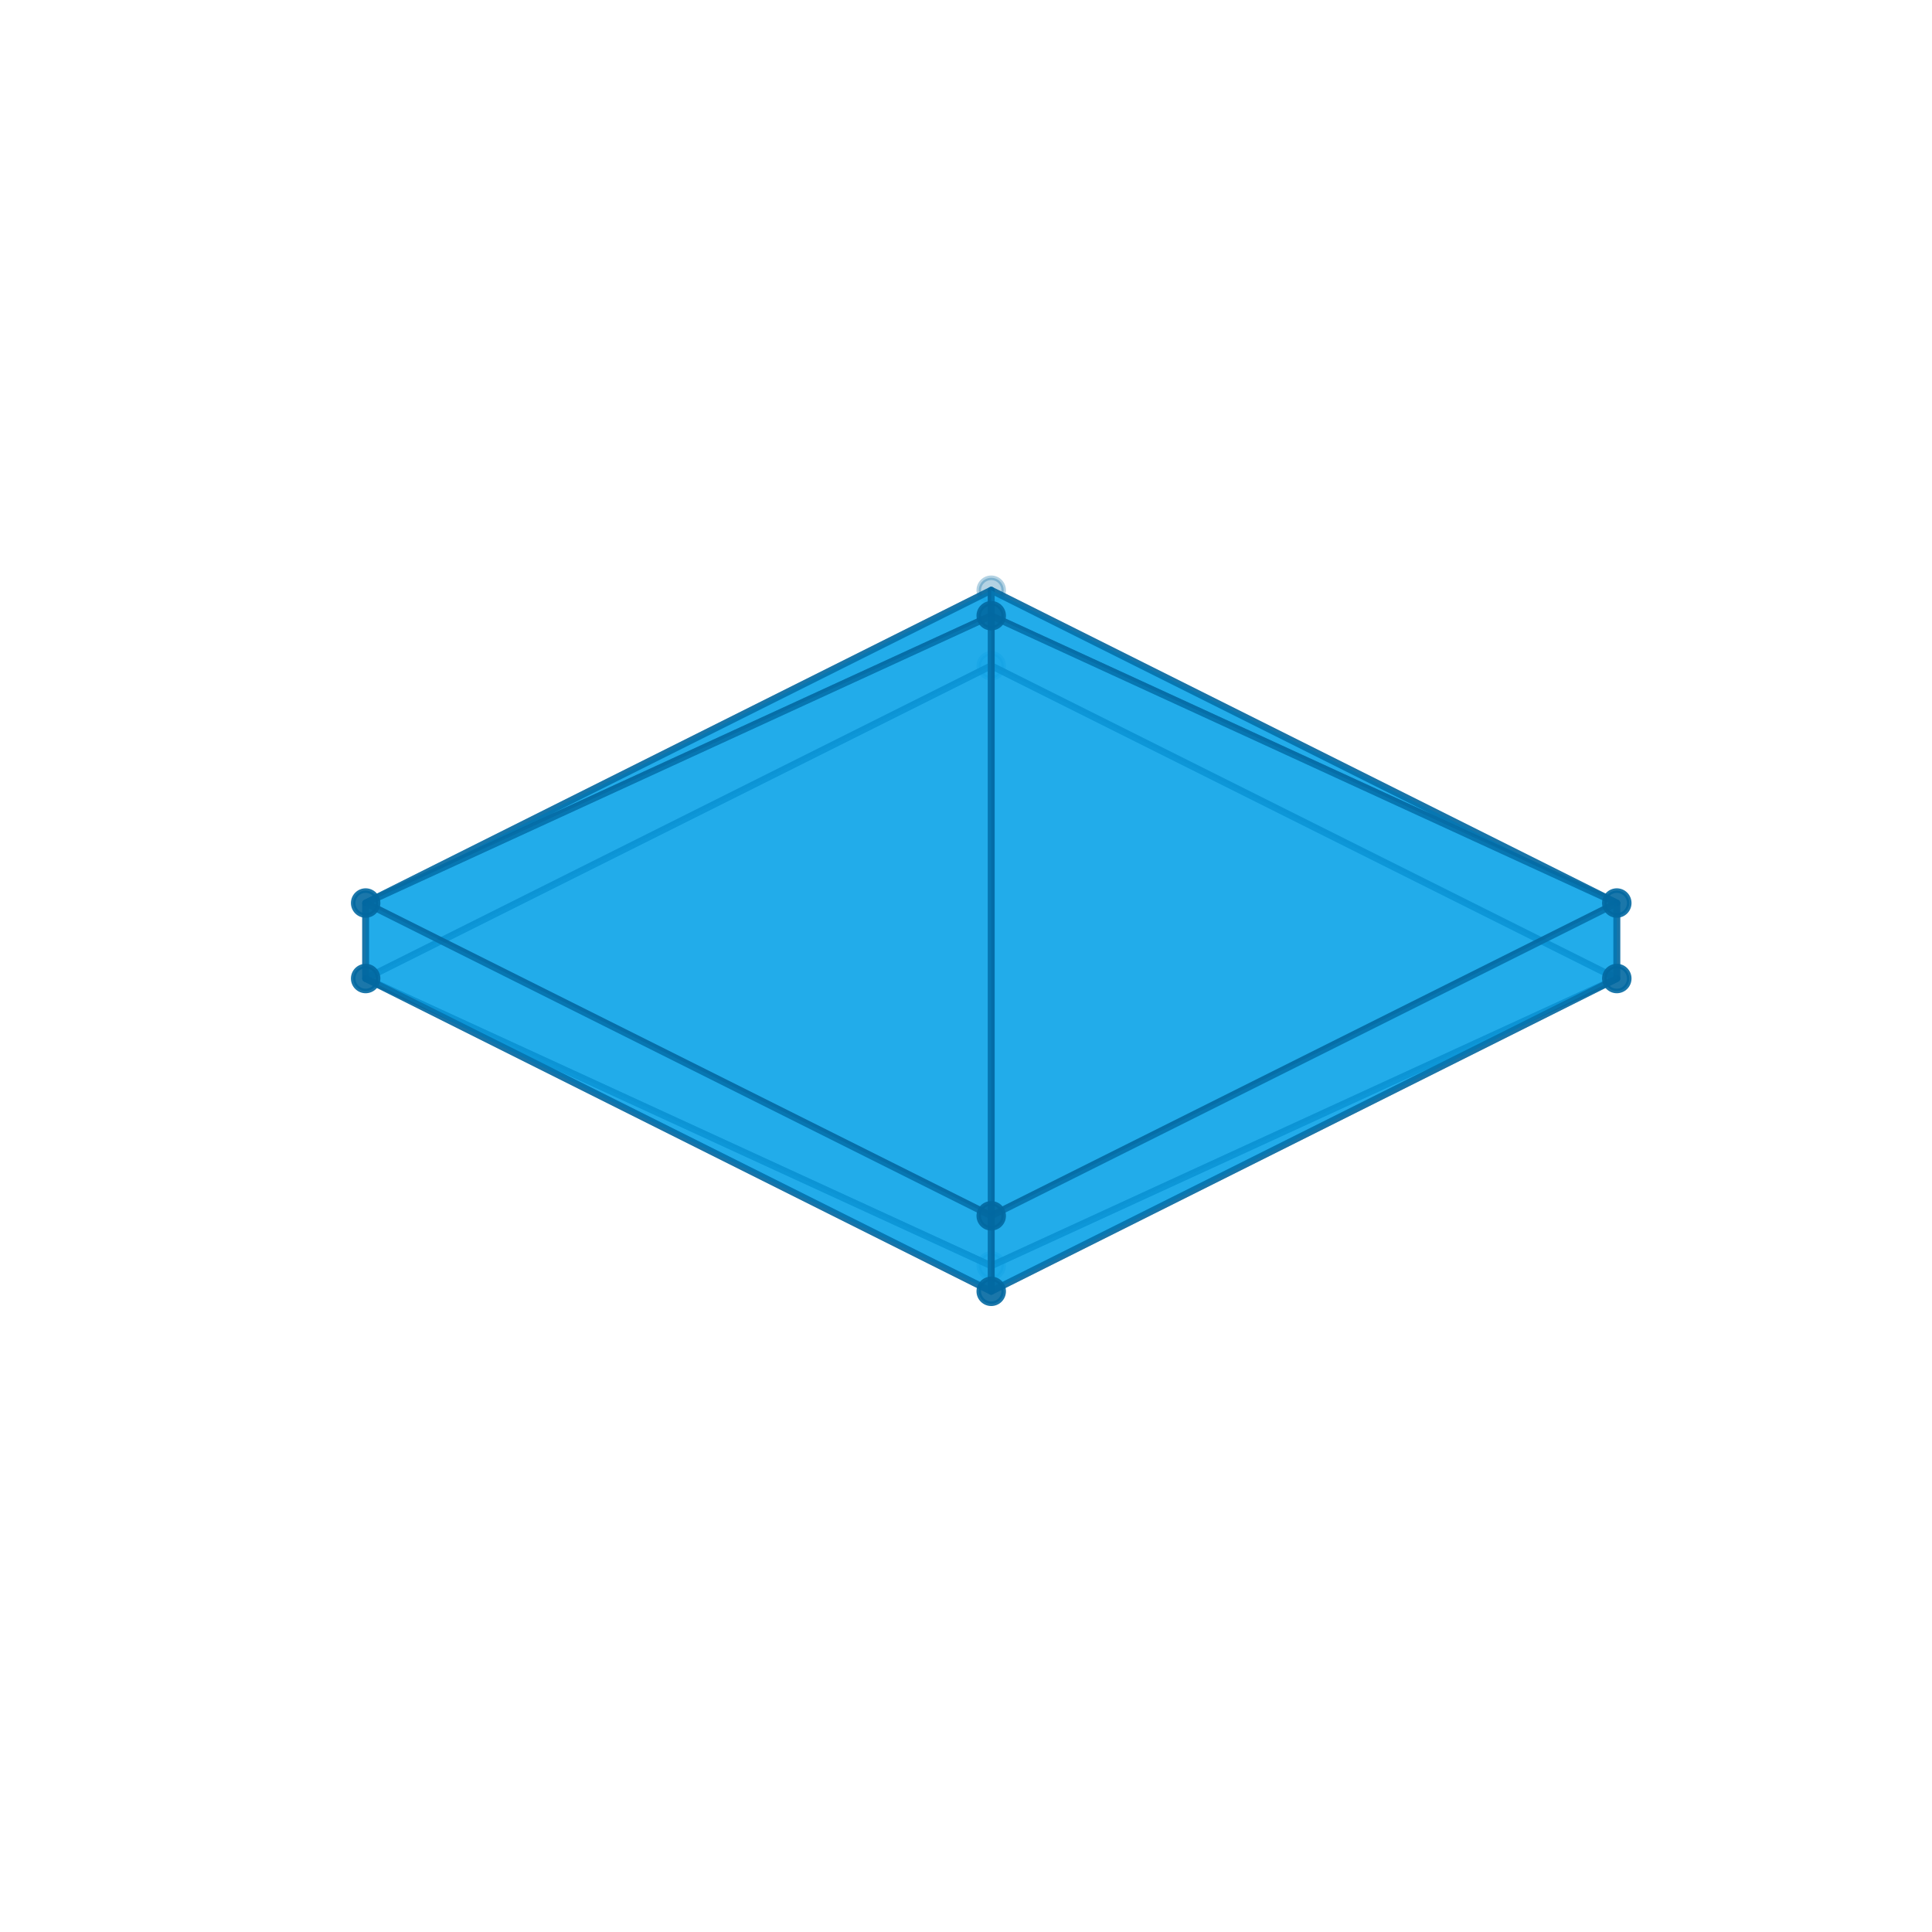
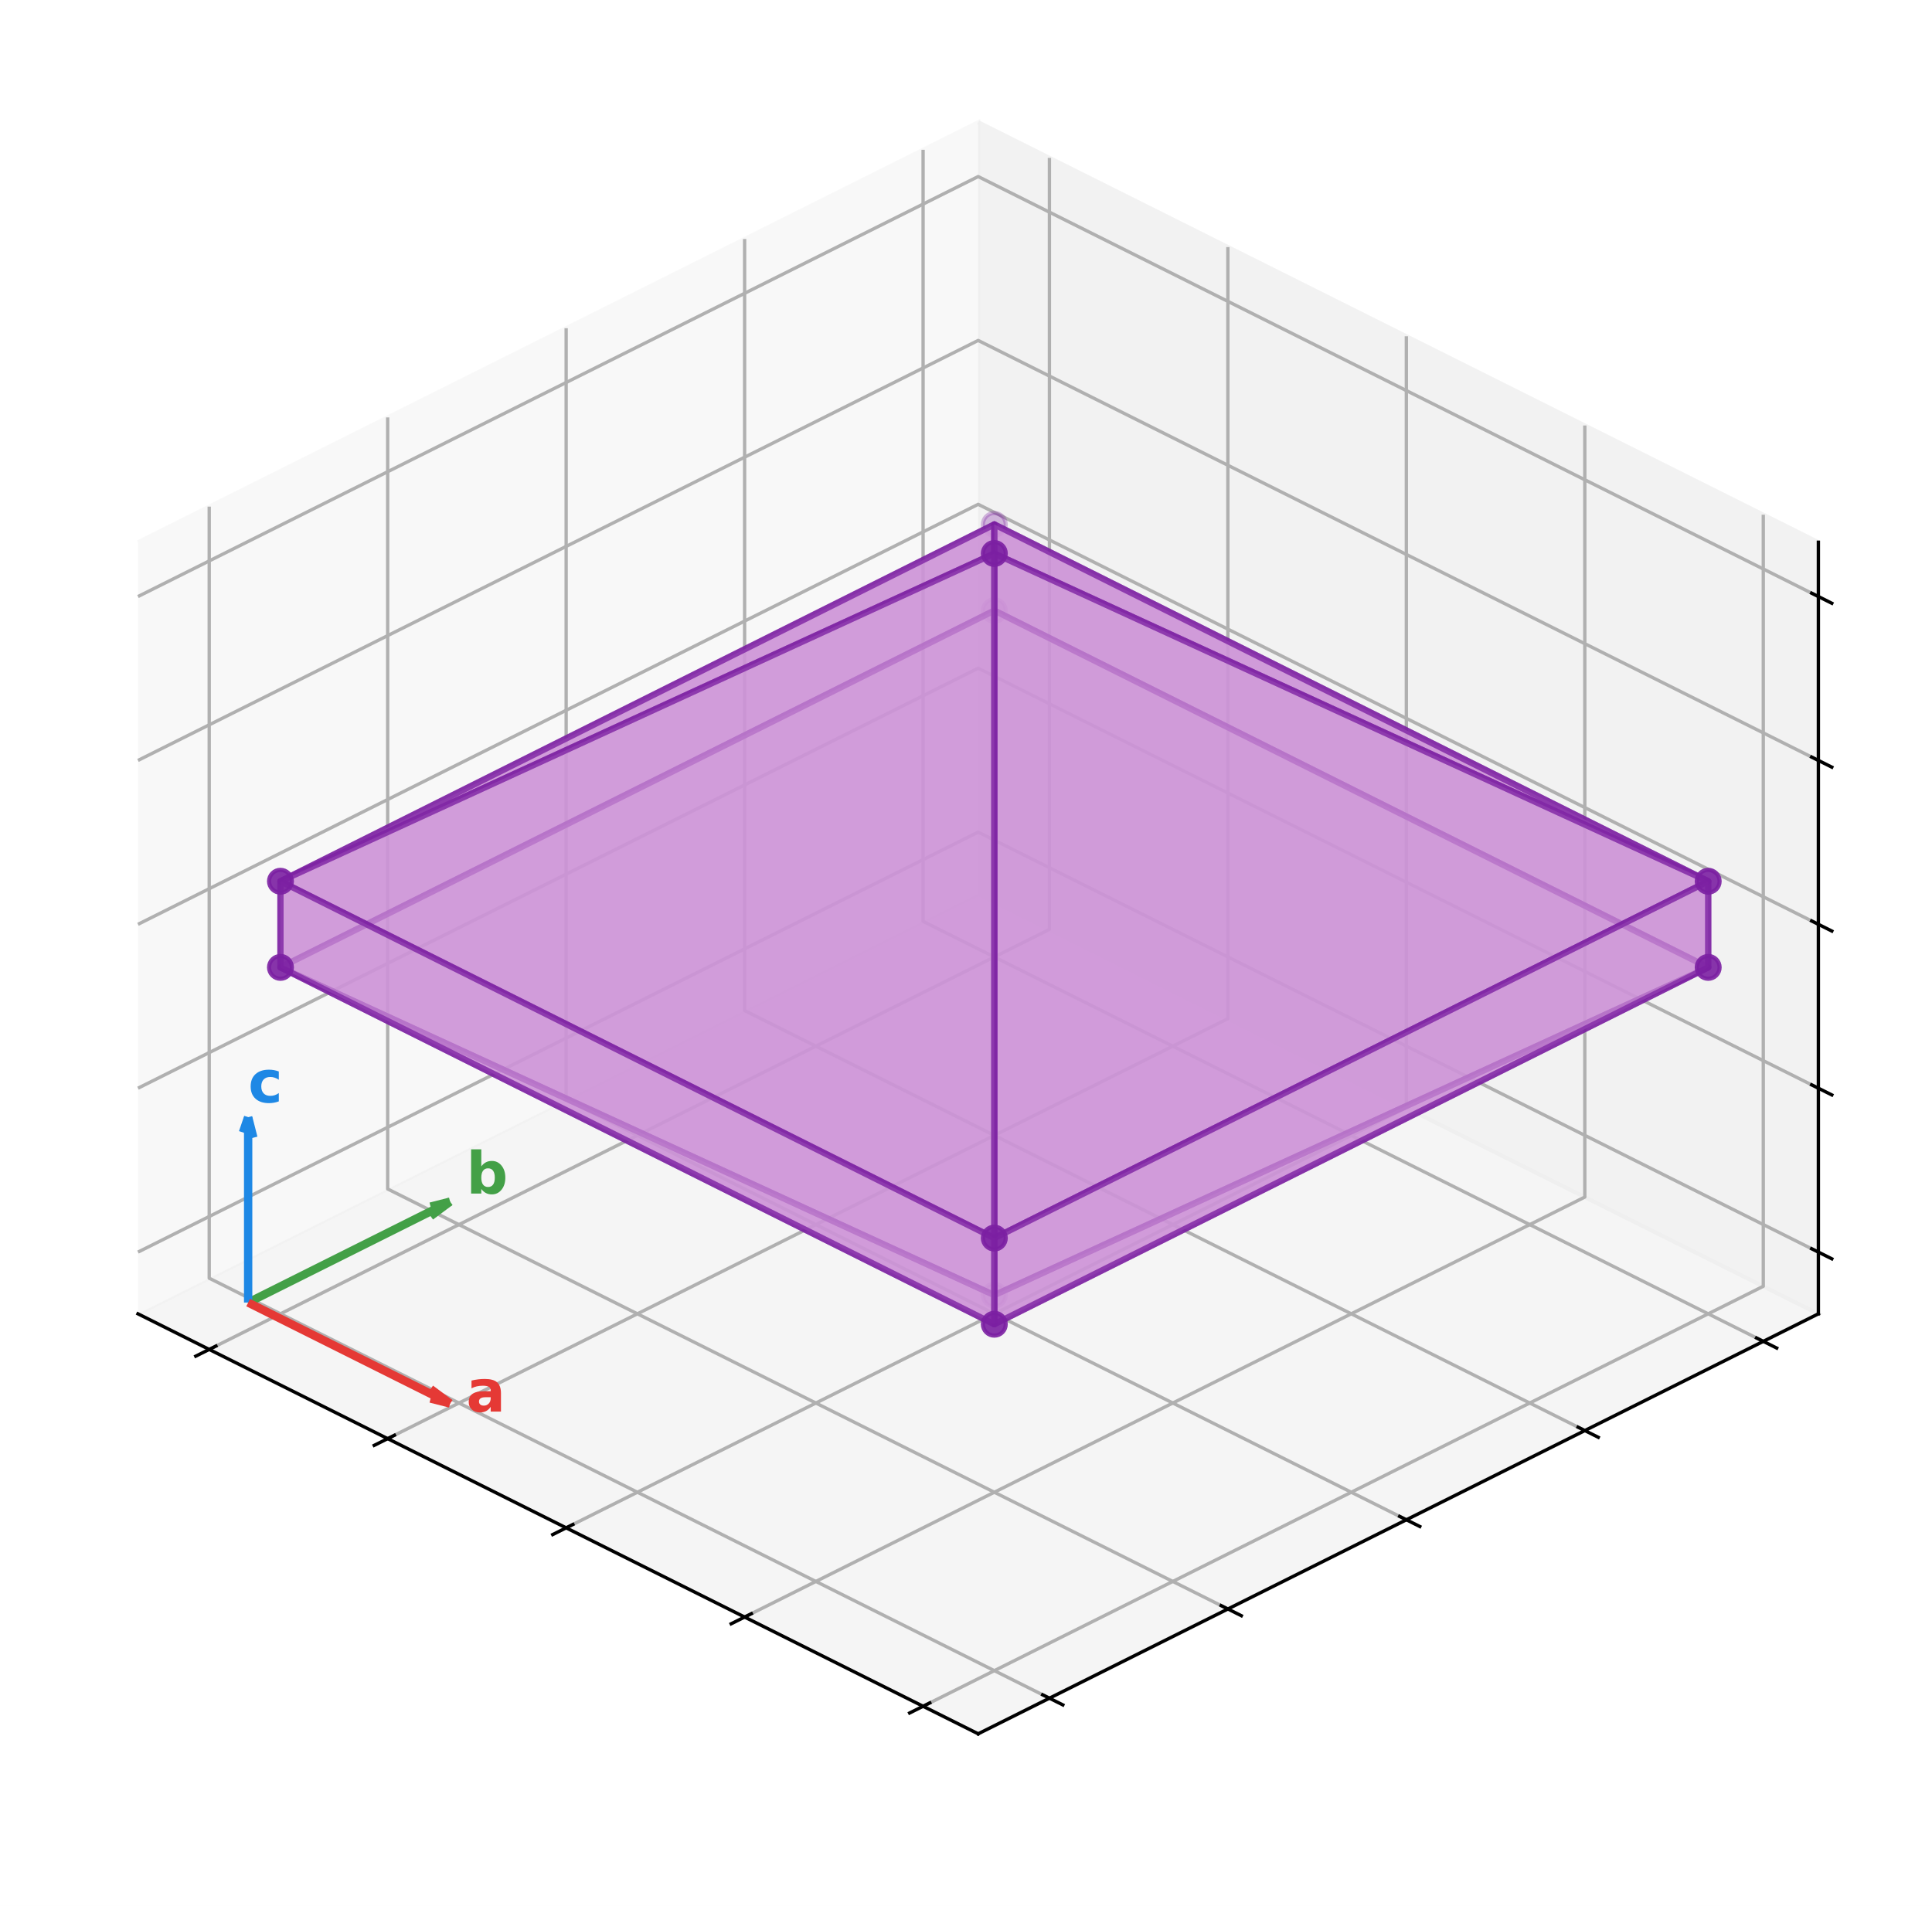
- <svg xmlns="http://www.w3.org/2000/svg" xmlns:xlink="http://www.w3.org/1999/xlink" width="424.8pt" height="424.8pt" viewBox="0 0 424.8 424.8" version="1.1">
+ <svg xmlns="http://www.w3.org/2000/svg" xmlns:xlink="http://www.w3.org/1999/xlink" width="464.059pt" height="457.92pt" viewBox="0 0 464.059 457.92" version="1.1">
  <defs>
    <style type="text/css">*{stroke-linejoin: round; stroke-linecap: butt}</style>
  </defs>
  <g id="figure_1">
    <g id="patch_1">
-       <path d="M 0 424.8  L 424.8 424.8  L 424.8 0  L 0 0  z " style="fill: #ffffff" />
+       <path d="M 0 457.92  L 464.059 457.92  L 464.059 0  L 0 0  z " style="fill: #ffffff" />
    </g>
    <g id="patch_2">
-       <path d="M 7.2 417.6  L 417.6 417.6  L 417.6 7.2  L 7.2 7.2  z " style="fill: #ffffff" />
+       <path d="M 7.2 450.72  L 450.72 450.72  L 450.72 7.2  L 7.2 7.2  z " style="fill: #ffffff" />
+     </g>
+     <g id="pane3d_1">
+       <g id="patch_3">
+         <path d="M 33.141 315.655  L 234.954 214.749  L 234.954 29.372  L 33.141 130.278  " style="fill: #f2f2f2; opacity: 0.5; stroke: #f2f2f2; stroke-linejoin: miter" />
+       </g>
+     </g>
+     <g id="pane3d_2">
+       <g id="patch_4">
+         <path d="M 234.954 214.749  L 436.766 315.655  L 436.766 130.278  L 234.954 29.372  " style="fill: #e6e6e6; opacity: 0.5; stroke: #e6e6e6; stroke-linejoin: miter" />
+       </g>
+     </g>
+     <g id="pane3d_3">
+       <g id="patch_5">
+         <path d="M 33.141 315.655  L 234.954 416.561  L 436.766 315.655  L 234.954 214.749  " style="fill: #ececec; opacity: 0.5; stroke: #ececec; stroke-linejoin: miter" />
+       </g>
+     </g>
+     <g id="grid3d_1">
+       <g id="Line3DCollection_1">
+         <path d="M 50.253 324.211  L 252.065 223.305  L 252.065 37.928  " style="fill: none; stroke: #b0b0b0; stroke-width: 0.8" />
+         <path d="M 93.12 345.644  L 294.932 244.738  L 294.932 59.362  " style="fill: none; stroke: #b0b0b0; stroke-width: 0.8" />
+         <path d="M 135.987 367.078  L 337.8 266.172  L 337.8 80.795  " style="fill: none; stroke: #b0b0b0; stroke-width: 0.8" />
+         <path d="M 178.854 388.511  L 380.667 287.605  L 380.667 102.229  " style="fill: none; stroke: #b0b0b0; stroke-width: 0.8" />
+         <path d="M 221.722 409.945  L 423.534 309.039  L 423.534 123.662  " style="fill: none; stroke: #b0b0b0; stroke-width: 0.8" />
+       </g>
+     </g>
+     <g id="grid3d_2">
+       <g id="Line3DCollection_2">
+         <path d="M 50.253 121.722  L 50.253 307.099  L 252.065 408.005  " style="fill: none; stroke: #b0b0b0; stroke-width: 0.8" />
+         <path d="M 93.12 100.289  L 93.12 285.665  L 294.932 386.571  " style="fill: none; stroke: #b0b0b0; stroke-width: 0.8" />
+         <path d="M 135.987 78.855  L 135.987 264.232  L 337.8 365.138  " style="fill: none; stroke: #b0b0b0; stroke-width: 0.8" />
+         <path d="M 178.854 57.422  L 178.854 242.798  L 380.667 343.704  " style="fill: none; stroke: #b0b0b0; stroke-width: 0.8" />
+         <path d="M 221.722 35.988  L 221.722 221.365  L 423.534 322.271  " style="fill: none; stroke: #b0b0b0; stroke-width: 0.8" />
+       </g>
+     </g>
+     <g id="grid3d_3">
+       <g id="Line3DCollection_3">
+         <path d="M 436.766 300.827  L 234.954 199.921  L 33.141 300.827  " style="fill: none; stroke: #b0b0b0; stroke-width: 0.8" />
+         <path d="M 436.766 261.451  L 234.954 160.545  L 33.141 261.451  " style="fill: none; stroke: #b0b0b0; stroke-width: 0.8" />
+         <path d="M 436.766 222.076  L 234.954 121.169  L 33.141 222.076  " style="fill: none; stroke: #b0b0b0; stroke-width: 0.8" />
+         <path d="M 436.766 182.7  L 234.954 81.794  L 33.141 182.7  " style="fill: none; stroke: #b0b0b0; stroke-width: 0.8" />
+         <path d="M 436.766 143.324  L 234.954 42.418  L 33.141 143.324  " style="fill: none; stroke: #b0b0b0; stroke-width: 0.8" />
+       </g>
+     </g>
+     <g id="axis3d_1">
+       <g id="line2d_1">
+         <path d="M 33.141 315.655  L 234.954 416.561  " style="fill: none; stroke: #000000; stroke-width: 0.8; stroke-linecap: square" />
+       </g>
+       <g id="xtick_1">
+         <g id="line2d_2">
+           <path d="M 51.868 323.403  L 47.024 325.825  " style="fill: none; stroke: #000000; stroke-width: 0.8; stroke-linecap: square" />
+         </g>
+       </g>
+       <g id="xtick_2">
+         <g id="line2d_3">
+           <path d="M 94.735 344.837  L 89.891 347.259  " style="fill: none; stroke: #000000; stroke-width: 0.8; stroke-linecap: square" />
+         </g>
+       </g>
+       <g id="xtick_3">
+         <g id="line2d_4">
+           <path d="M 137.602 366.27  L 132.758 368.692  " style="fill: none; stroke: #000000; stroke-width: 0.8; stroke-linecap: square" />
+         </g>
+       </g>
+       <g id="xtick_4">
+         <g id="line2d_5">
+           <path d="M 180.469 387.704  L 175.625 390.126  " style="fill: none; stroke: #000000; stroke-width: 0.8; stroke-linecap: square" />
+         </g>
+       </g>
+       <g id="xtick_5">
+         <g id="line2d_6">
+           <path d="M 223.336 409.137  L 218.493 411.559  " style="fill: none; stroke: #000000; stroke-width: 0.8; stroke-linecap: square" />
+         </g>
+       </g>
+     </g>
+     <g id="axis3d_2">
+       <g id="line2d_7">
+         <path d="M 436.766 315.655  L 234.954 416.561  " style="fill: none; stroke: #000000; stroke-width: 0.8; stroke-linecap: square" />
+       </g>
+       <g id="xtick_6">
+         <g id="line2d_8">
+           <path d="M 250.451 407.197  L 255.294 409.619  " style="fill: none; stroke: #000000; stroke-width: 0.8; stroke-linecap: square" />
+         </g>
+       </g>
+       <g id="xtick_7">
+         <g id="line2d_9">
+           <path d="M 293.318 385.764  L 298.161 388.186  " style="fill: none; stroke: #000000; stroke-width: 0.8; stroke-linecap: square" />
+         </g>
+       </g>
+       <g id="xtick_8">
+         <g id="line2d_10">
+           <path d="M 336.185 364.33  L 341.028 366.752  " style="fill: none; stroke: #000000; stroke-width: 0.8; stroke-linecap: square" />
+         </g>
+       </g>
+       <g id="xtick_9">
+         <g id="line2d_11">
+           <path d="M 379.052 342.897  L 383.896 345.319  " style="fill: none; stroke: #000000; stroke-width: 0.8; stroke-linecap: square" />
+         </g>
+       </g>
+       <g id="xtick_10">
+         <g id="line2d_12">
+           <path d="M 421.919 321.463  L 426.763 323.885  " style="fill: none; stroke: #000000; stroke-width: 0.8; stroke-linecap: square" />
+         </g>
+       </g>
+     </g>
+     <g id="axis3d_3">
+       <g id="line2d_13">
+         <path d="M 436.766 315.655  L 436.766 130.278  " style="fill: none; stroke: #000000; stroke-width: 0.8; stroke-linecap: square" />
+       </g>
+       <g id="xtick_11">
+         <g id="line2d_14">
+           <path d="M 435.151 300.02  L 439.995 302.442  " style="fill: none; stroke: #000000; stroke-width: 0.8; stroke-linecap: square" />
+         </g>
+       </g>
+       <g id="xtick_12">
+         <g id="line2d_15">
+           <path d="M 435.151 260.644  L 439.995 263.066  " style="fill: none; stroke: #000000; stroke-width: 0.8; stroke-linecap: square" />
+         </g>
+       </g>
+       <g id="xtick_13">
+         <g id="line2d_16">
+           <path d="M 435.151 221.268  L 439.995 223.69  " style="fill: none; stroke: #000000; stroke-width: 0.8; stroke-linecap: square" />
+         </g>
+       </g>
+       <g id="xtick_14">
+         <g id="line2d_17">
+           <path d="M 435.151 181.892  L 439.995 184.314  " style="fill: none; stroke: #000000; stroke-width: 0.8; stroke-linecap: square" />
+         </g>
+       </g>
+       <g id="xtick_15">
+         <g id="line2d_18">
+           <path d="M 435.151 142.516  L 439.995 144.938  " style="fill: none; stroke: #000000; stroke-width: 0.8; stroke-linecap: square" />
+         </g>
+       </g>
    </g>
    <g id="axes_1">
+       <g id="Line3DCollection_4">
+         <path d="M 108.104 288.706  L 59.605 312.955  " clip-path="url(#pf429164db4)" style="fill: none; stroke: #43a047; stroke-width: 2" />
+         <path d="M 108.104 288.706  L 103.419 292.201  " clip-path="url(#pf429164db4)" style="fill: none; stroke: #43a047; stroke-width: 2" />
+         <path d="M 108.104 288.706  L 103.419 289.895  " clip-path="url(#pf429164db4)" style="fill: none; stroke: #43a047; stroke-width: 2" />
+       </g>
+       <g id="text_1">
+         <g style="fill: #e53935" transform="translate(111.9838 339.1442) scale(0.14 -0.14)">
+           <defs>
+             <path id="DejaVuSans-Bold-61" d="M 2106 1575  Q 1756 1575 1579 1456  Q 1403 1338 1403 1106  Q 1403 894 1545 773  Q 1688 653 1941 653  Q 2256 653 2472 879  Q 2688 1106 2688 1447  L 2688 1575  L 2106 1575  z M 3816 1997  L 3816 0  L 2688 0  L 2688 519  Q 2463 200 2181 54  Q 1900 -91 1497 -91  Q 953 -91 614 226  Q 275 544 275 1050  Q 275 1666 698 1953  Q 1122 2241 2028 2241  L 2688 2241  L 2688 2328  Q 2688 2594 2478 2717  Q 2269 2841 1825 2841  Q 1466 2841 1156 2769  Q 847 2697 581 2553  L 581 3406  Q 941 3494 1303 3539  Q 1666 3584 2028 3584  Q 2975 3584 3395 3211  Q 3816 2838 3816 1997  z " transform="scale(0.015625)" />
+           </defs>
+           <use xlink:href="#DejaVuSans-Bold-61" />
+         </g>
+       </g>
+       <g id="text_2">
+         <g style="fill: #43a047" transform="translate(111.9838 286.7657) scale(0.14 -0.14)">
+           <defs>
+             <path id="DejaVuSans-Bold-62" d="M 2400 722  Q 2759 722 2948 984  Q 3138 1247 3138 1747  Q 3138 2247 2948 2509  Q 2759 2772 2400 2772  Q 2041 2772 1848 2508  Q 1656 2244 1656 1747  Q 1656 1250 1848 986  Q 2041 722 2400 722  z M 1656 2988  Q 1888 3294 2169 3439  Q 2450 3584 2816 3584  Q 3463 3584 3878 3070  Q 4294 2556 4294 1747  Q 4294 938 3878 423  Q 3463 -91 2816 -91  Q 2450 -91 2169 54  Q 1888 200 1656 506  L 1656 0  L 538 0  L 538 4863  L 1656 4863  L 1656 2988  z " transform="scale(0.015625)" />
+           </defs>
+           <use xlink:href="#DejaVuSans-Bold-62" />
+         </g>
+       </g>
+       <g id="text_3">
+         <g style="fill: #1e88e5" transform="translate(59.60542 264.8423) scale(0.14 -0.14)">
+           <defs>
+             <path id="DejaVuSans-Bold-63" d="M 3366 3391  L 3366 2478  Q 3138 2634 2908 2709  Q 2678 2784 2431 2784  Q 1963 2784 1702 2511  Q 1441 2238 1441 1747  Q 1441 1256 1702 982  Q 1963 709 2431 709  Q 2694 709 2930 787  Q 3166 866 3366 1019  L 3366 103  Q 3103 6 2833 -42  Q 2563 -91 2291 -91  Q 1344 -91 809 395  Q 275 881 275 1747  Q 275 2613 809 3098  Q 1344 3584 2291 3584  Q 2566 3584 2833 3536  Q 3100 3488 3366 3391  z " transform="scale(0.015625)" />
+           </defs>
+           <use xlink:href="#DejaVuSans-Bold-63" />
+         </g>
+       </g>
      <g id="Path3DCollection_1">
        <defs>
-           <path id="C0_0_86a75da778" d="M 0 2.739  C 0.726 2.739 1.423 2.45 1.936 1.936  C 2.45 1.423 2.739 0.726 2.739 -0  C 2.739 -0.726 2.45 -1.423 1.936 -1.936  C 1.423 -2.45 0.726 -2.739 0 -2.739  C -0.726 -2.739 -1.423 -2.45 -1.936 -1.936  C -2.45 -1.423 -2.739 -0.726 -2.739 0  C -2.739 0.726 -2.45 1.423 -1.936 1.936  C -1.423 2.45 -0.726 2.739 0 2.739  z " />
+           <path id="C0_0_be00549d36" d="M 0 2.739  C 0.726 2.739 1.423 2.45 1.936 1.936  C 2.45 1.423 2.739 0.726 2.739 -0  C 2.739 -0.726 2.45 -1.423 1.936 -1.936  C 1.423 -2.45 0.726 -2.739 0 -2.739  C -0.726 -2.739 -1.423 -2.45 -1.936 -1.936  C -2.45 -1.423 -2.739 -0.726 -2.739 0  C -2.739 0.726 -2.45 1.423 -1.936 1.936  C -1.423 2.45 -0.726 2.739 0 2.739  z " />
        </defs>
-         <g clip-path="url(#pfe44b342c2)">
-           <use xlink:href="#C0_0_86a75da778" x="217.946" y="146.379" style="fill: #0369a1; fill-opacity: 0.3; stroke: #0369a1; stroke-opacity: 0.3" />
-         </g>
-         <g clip-path="url(#pfe44b342c2)">
-           <use xlink:href="#C0_0_86a75da778" x="217.946" y="129.781" style="fill: #0369a1; fill-opacity: 0.3; stroke: #0369a1; stroke-opacity: 0.3" />
-         </g>
-         <g clip-path="url(#pfe44b342c2)">
-           <use xlink:href="#C0_0_86a75da778" x="217.946" y="278.326" style="fill: #0369a1; fill-opacity: 0.3; stroke: #0369a1; stroke-opacity: 0.3" />
-         </g>
+         <g clip-path="url(#pf429164db4)">
+           <use xlink:href="#C0_0_be00549d36" x="238.833" y="146.687" style="fill: #7b1fa2; fill-opacity: 0.3; stroke: #7b1fa2; stroke-opacity: 0.3" />
+         </g>
+         <g clip-path="url(#pf429164db4)">
+           <use xlink:href="#C0_0_be00549d36" x="238.833" y="125.996" style="fill: #7b1fa2; fill-opacity: 0.3; stroke: #7b1fa2; stroke-opacity: 0.3" />
+         </g>
+         <g clip-path="url(#pf429164db4)">
+           <use xlink:href="#C0_0_be00549d36" x="238.833" y="311.173" style="fill: #7b1fa2; fill-opacity: 0.3; stroke: #7b1fa2; stroke-opacity: 0.3" />
+         </g>
+       </g>
+       <g id="Line3DCollection_5">
+         <path d="M 59.605 268.406  L 59.605 312.955  " clip-path="url(#pf429164db4)" style="fill: none; stroke: #1e88e5; stroke-width: 2" />
+         <path d="M 59.605 268.406  L 58.35 272.082  " clip-path="url(#pf429164db4)" style="fill: none; stroke: #1e88e5; stroke-width: 2" />
+         <path d="M 59.605 268.406  L 60.861 273.337  " clip-path="url(#pf429164db4)" style="fill: none; stroke: #1e88e5; stroke-width: 2" />
+       </g>
+       <g id="Line3DCollection_6">
+         <path d="M 108.104 337.204  L 59.605 312.955  " clip-path="url(#pf429164db4)" style="fill: none; stroke: #e53935; stroke-width: 2" />
+         <path d="M 108.104 337.204  L 103.419 336.015  " clip-path="url(#pf429164db4)" style="fill: none; stroke: #e53935; stroke-width: 2" />
+         <path d="M 108.104 337.204  L 103.419 333.709  " clip-path="url(#pf429164db4)" style="fill: none; stroke: #e53935; stroke-width: 2" />
      </g>
      <g id="Poly3DCollection_1">
-         <path d="M 217.946 146.379  L 217.946 129.781  L 355.494 198.555  L 355.494 215.153  z " clip-path="url(#pfe44b342c2)" style="fill: #0ea5e9; fill-opacity: 0.7; stroke: #0369a1; stroke-opacity: 0.7; stroke-width: 1.5" />
-         <path d="M 217.946 129.781  L 217.946 146.379  L 80.398 215.153  L 80.398 198.555  z " clip-path="url(#pfe44b342c2)" style="fill: #0ea5e9; fill-opacity: 0.7; stroke: #0369a1; stroke-opacity: 0.7; stroke-width: 1.5" />
-         <path d="M 217.946 278.326  L 80.398 215.153  L 217.946 146.379  z " clip-path="url(#pfe44b342c2)" style="fill: #0ea5e9; fill-opacity: 0.7; stroke: #0369a1; stroke-opacity: 0.7; stroke-width: 1.5" />
-         <path d="M 217.946 146.379  L 355.494 215.153  L 217.946 278.326  z " clip-path="url(#pfe44b342c2)" style="fill: #0ea5e9; fill-opacity: 0.7; stroke: #0369a1; stroke-opacity: 0.7; stroke-width: 1.5" />
-         <path d="M 217.946 129.781  L 80.398 198.555  L 217.946 135.382  z " clip-path="url(#pfe44b342c2)" style="fill: #0ea5e9; fill-opacity: 0.7; stroke: #0369a1; stroke-opacity: 0.7; stroke-width: 1.5" />
-         <path d="M 217.946 135.382  L 355.494 198.555  L 217.946 129.781  z " clip-path="url(#pfe44b342c2)" style="fill: #0ea5e9; fill-opacity: 0.7; stroke: #0369a1; stroke-opacity: 0.7; stroke-width: 1.5" />
-         <path d="M 217.946 278.326  L 217.946 283.927  L 80.398 215.153  z " clip-path="url(#pfe44b342c2)" style="fill: #0ea5e9; fill-opacity: 0.7; stroke: #0369a1; stroke-opacity: 0.7; stroke-width: 1.5" />
-         <path d="M 355.494 215.153  L 217.946 283.927  L 217.946 278.326  z " clip-path="url(#pfe44b342c2)" style="fill: #0ea5e9; fill-opacity: 0.7; stroke: #0369a1; stroke-opacity: 0.7; stroke-width: 1.5" />
-         <path d="M 217.946 135.382  L 217.946 267.329  L 355.494 198.555  z " clip-path="url(#pfe44b342c2)" style="fill: #0ea5e9; fill-opacity: 0.7; stroke: #0369a1; stroke-opacity: 0.7; stroke-width: 1.5" />
-         <path d="M 80.398 198.555  L 217.946 267.329  L 217.946 135.382  z " clip-path="url(#pfe44b342c2)" style="fill: #0ea5e9; fill-opacity: 0.7; stroke: #0369a1; stroke-opacity: 0.7; stroke-width: 1.5" />
-         <path d="M 217.946 267.329  L 217.946 283.927  L 355.494 215.153  L 355.494 198.555  z " clip-path="url(#pfe44b342c2)" style="fill: #0ea5e9; fill-opacity: 0.7; stroke: #0369a1; stroke-opacity: 0.7; stroke-width: 1.5" />
-         <path d="M 80.398 198.555  L 80.398 215.153  L 217.946 283.927  L 217.946 267.329  z " clip-path="url(#pfe44b342c2)" style="fill: #0ea5e9; fill-opacity: 0.7; stroke: #0369a1; stroke-opacity: 0.7; stroke-width: 1.5" />
+         <path d="M 238.833 125.996  L 238.833 146.687  L 67.365 232.421  L 67.365 211.73  z " clip-path="url(#pf429164db4)" style="fill: #ce93d8; fill-opacity: 0.7; stroke: #7b1fa2; stroke-opacity: 0.7; stroke-width: 1.5" />
+         <path d="M 238.833 146.687  L 238.833 125.996  L 410.302 211.73  L 410.302 232.421  z " clip-path="url(#pf429164db4)" style="fill: #ce93d8; fill-opacity: 0.7; stroke: #7b1fa2; stroke-opacity: 0.7; stroke-width: 1.5" />
+         <path d="M 238.833 311.173  L 67.365 232.421  L 238.833 146.687  z " clip-path="url(#pf429164db4)" style="fill: #ce93d8; fill-opacity: 0.7; stroke: #7b1fa2; stroke-opacity: 0.7; stroke-width: 1.5" />
+         <path d="M 238.833 146.687  L 410.302 232.421  L 238.833 311.173  z " clip-path="url(#pf429164db4)" style="fill: #ce93d8; fill-opacity: 0.7; stroke: #7b1fa2; stroke-opacity: 0.7; stroke-width: 1.5" />
+         <path d="M 238.833 125.996  L 67.365 211.73  L 238.833 132.978  z " clip-path="url(#pf429164db4)" style="fill: #ce93d8; fill-opacity: 0.7; stroke: #7b1fa2; stroke-opacity: 0.7; stroke-width: 1.5" />
+         <path d="M 238.833 132.978  L 410.302 211.73  L 238.833 125.996  z " clip-path="url(#pf429164db4)" style="fill: #ce93d8; fill-opacity: 0.7; stroke: #7b1fa2; stroke-opacity: 0.7; stroke-width: 1.5" />
+         <path d="M 238.833 311.173  L 238.833 318.155  L 67.365 232.421  z " clip-path="url(#pf429164db4)" style="fill: #ce93d8; fill-opacity: 0.7; stroke: #7b1fa2; stroke-opacity: 0.7; stroke-width: 1.5" />
+         <path d="M 410.302 232.421  L 238.833 318.155  L 238.833 311.173  z " clip-path="url(#pf429164db4)" style="fill: #ce93d8; fill-opacity: 0.7; stroke: #7b1fa2; stroke-opacity: 0.7; stroke-width: 1.5" />
+         <path d="M 238.833 132.978  L 238.833 297.464  L 410.302 211.73  z " clip-path="url(#pf429164db4)" style="fill: #ce93d8; fill-opacity: 0.7; stroke: #7b1fa2; stroke-opacity: 0.7; stroke-width: 1.5" />
+         <path d="M 67.365 211.73  L 238.833 297.464  L 238.833 132.978  z " clip-path="url(#pf429164db4)" style="fill: #ce93d8; fill-opacity: 0.7; stroke: #7b1fa2; stroke-opacity: 0.7; stroke-width: 1.5" />
+         <path d="M 238.833 297.464  L 238.833 318.155  L 410.302 232.421  L 410.302 211.73  z " clip-path="url(#pf429164db4)" style="fill: #ce93d8; fill-opacity: 0.7; stroke: #7b1fa2; stroke-opacity: 0.7; stroke-width: 1.5" />
+         <path d="M 67.365 211.73  L 67.365 232.421  L 238.833 318.155  L 238.833 297.464  z " clip-path="url(#pf429164db4)" style="fill: #ce93d8; fill-opacity: 0.7; stroke: #7b1fa2; stroke-opacity: 0.7; stroke-width: 1.5" />
      </g>
      <g id="Path3DCollection_2">
        <defs>
-           <path id="C1_0_95a0de674d" d="M 0 2.739  C 0.726 2.739 1.423 2.45 1.936 1.936  C 2.45 1.423 2.739 0.726 2.739 -0  C 2.739 -0.726 2.45 -1.423 1.936 -1.936  C 1.423 -2.45 0.726 -2.739 0 -2.739  C -0.726 -2.739 -1.423 -2.45 -1.936 -1.936  C -2.45 -1.423 -2.739 -0.726 -2.739 0  C -2.739 0.726 -2.45 1.423 -1.936 1.936  C -1.423 2.45 -0.726 2.739 0 2.739  z " />
+           <path id="C1_0_9f616c38c1" d="M 0 2.739  C 0.726 2.739 1.423 2.45 1.936 1.936  C 2.45 1.423 2.739 0.726 2.739 -0  C 2.739 -0.726 2.45 -1.423 1.936 -1.936  C 1.423 -2.45 0.726 -2.739 0 -2.739  C -0.726 -2.739 -1.423 -2.45 -1.936 -1.936  C -2.45 -1.423 -2.739 -0.726 -2.739 0  C -2.739 0.726 -2.45 1.423 -1.936 1.936  C -1.423 2.45 -0.726 2.739 0 2.739  z " />
        </defs>
-         <g clip-path="url(#pfe44b342c2)">
-           <use xlink:href="#C1_0_95a0de674d" x="80.398" y="215.153" style="fill: #0369a1; fill-opacity: 0.9; stroke: #0369a1; stroke-opacity: 0.9" />
-         </g>
-         <g clip-path="url(#pfe44b342c2)">
-           <use xlink:href="#C1_0_95a0de674d" x="355.494" y="215.153" style="fill: #0369a1; fill-opacity: 0.9; stroke: #0369a1; stroke-opacity: 0.9" />
-         </g>
-         <g clip-path="url(#pfe44b342c2)">
-           <use xlink:href="#C1_0_95a0de674d" x="80.398" y="198.555" style="fill: #0369a1; fill-opacity: 0.9; stroke: #0369a1; stroke-opacity: 0.9" />
-         </g>
-         <g clip-path="url(#pfe44b342c2)">
-           <use xlink:href="#C1_0_95a0de674d" x="355.494" y="198.555" style="fill: #0369a1; fill-opacity: 0.9; stroke: #0369a1; stroke-opacity: 0.9" />
-         </g>
-         <g clip-path="url(#pfe44b342c2)">
-           <use xlink:href="#C1_0_95a0de674d" x="217.946" y="135.382" style="fill: #0369a1; fill-opacity: 0.9; stroke: #0369a1; stroke-opacity: 0.9" />
-         </g>
-         <g clip-path="url(#pfe44b342c2)">
-           <use xlink:href="#C1_0_95a0de674d" x="217.946" y="283.927" style="fill: #0369a1; fill-opacity: 0.9; stroke: #0369a1; stroke-opacity: 0.9" />
-         </g>
-         <g clip-path="url(#pfe44b342c2)">
-           <use xlink:href="#C1_0_95a0de674d" x="217.946" y="267.329" style="fill: #0369a1; fill-opacity: 0.9; stroke: #0369a1; stroke-opacity: 0.9" />
+         <g clip-path="url(#pf429164db4)">
+           <use xlink:href="#C1_0_9f616c38c1" x="67.365" y="232.421" style="fill: #7b1fa2; fill-opacity: 0.9; stroke: #7b1fa2; stroke-opacity: 0.9" />
+         </g>
+         <g clip-path="url(#pf429164db4)">
+           <use xlink:href="#C1_0_9f616c38c1" x="410.302" y="232.421" style="fill: #7b1fa2; fill-opacity: 0.9; stroke: #7b1fa2; stroke-opacity: 0.9" />
+         </g>
+         <g clip-path="url(#pf429164db4)">
+           <use xlink:href="#C1_0_9f616c38c1" x="67.365" y="211.73" style="fill: #7b1fa2; fill-opacity: 0.9; stroke: #7b1fa2; stroke-opacity: 0.9" />
+         </g>
+         <g clip-path="url(#pf429164db4)">
+           <use xlink:href="#C1_0_9f616c38c1" x="410.302" y="211.73" style="fill: #7b1fa2; fill-opacity: 0.9; stroke: #7b1fa2; stroke-opacity: 0.9" />
+         </g>
+         <g clip-path="url(#pf429164db4)">
+           <use xlink:href="#C1_0_9f616c38c1" x="238.833" y="132.978" style="fill: #7b1fa2; fill-opacity: 0.9; stroke: #7b1fa2; stroke-opacity: 0.9" />
+         </g>
+         <g clip-path="url(#pf429164db4)">
+           <use xlink:href="#C1_0_9f616c38c1" x="238.833" y="318.155" style="fill: #7b1fa2; fill-opacity: 0.9; stroke: #7b1fa2; stroke-opacity: 0.9" />
+         </g>
+         <g clip-path="url(#pf429164db4)">
+           <use xlink:href="#C1_0_9f616c38c1" x="238.833" y="297.464" style="fill: #7b1fa2; fill-opacity: 0.9; stroke: #7b1fa2; stroke-opacity: 0.9" />
        </g>
      </g>
    </g>
  </g>
  <defs>
-     <clipPath id="pfe44b342c2">
-       <rect x="7.2" y="7.2" width="410.4" height="410.4" />
+     <clipPath id="pf429164db4">
+       <rect x="7.2" y="7.2" width="443.52" height="443.52" />
    </clipPath>
  </defs>
</svg>
